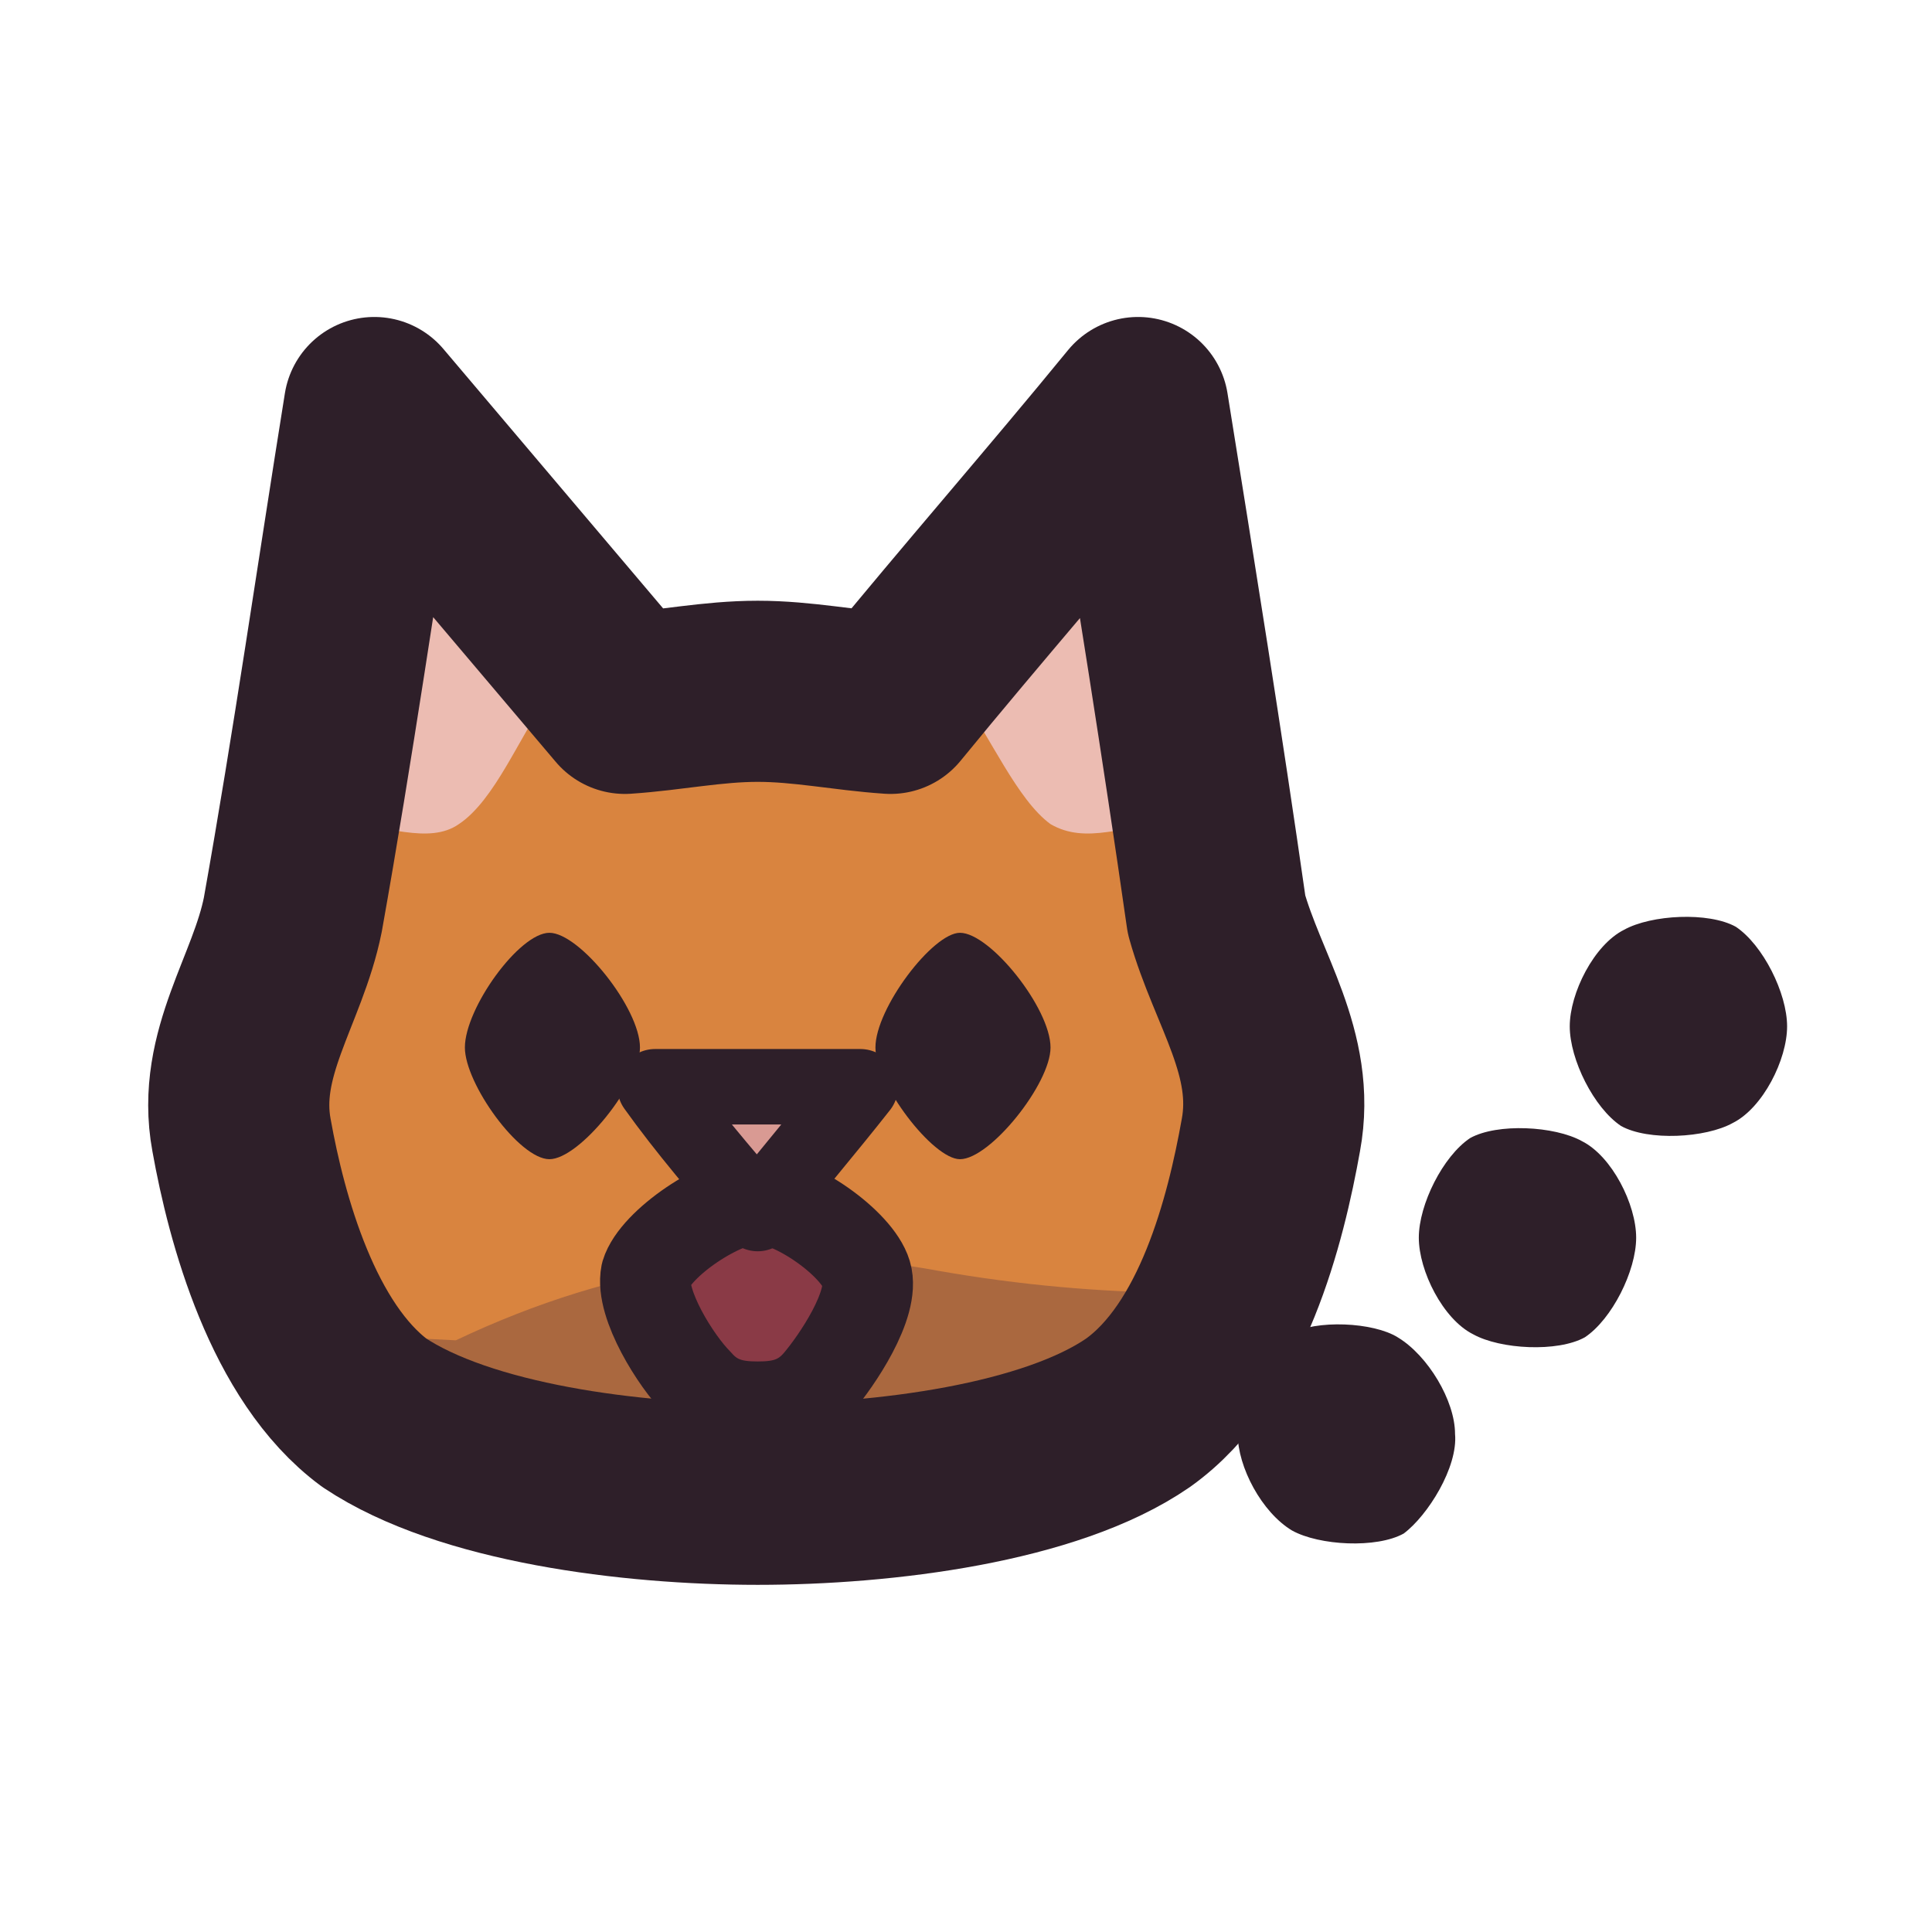
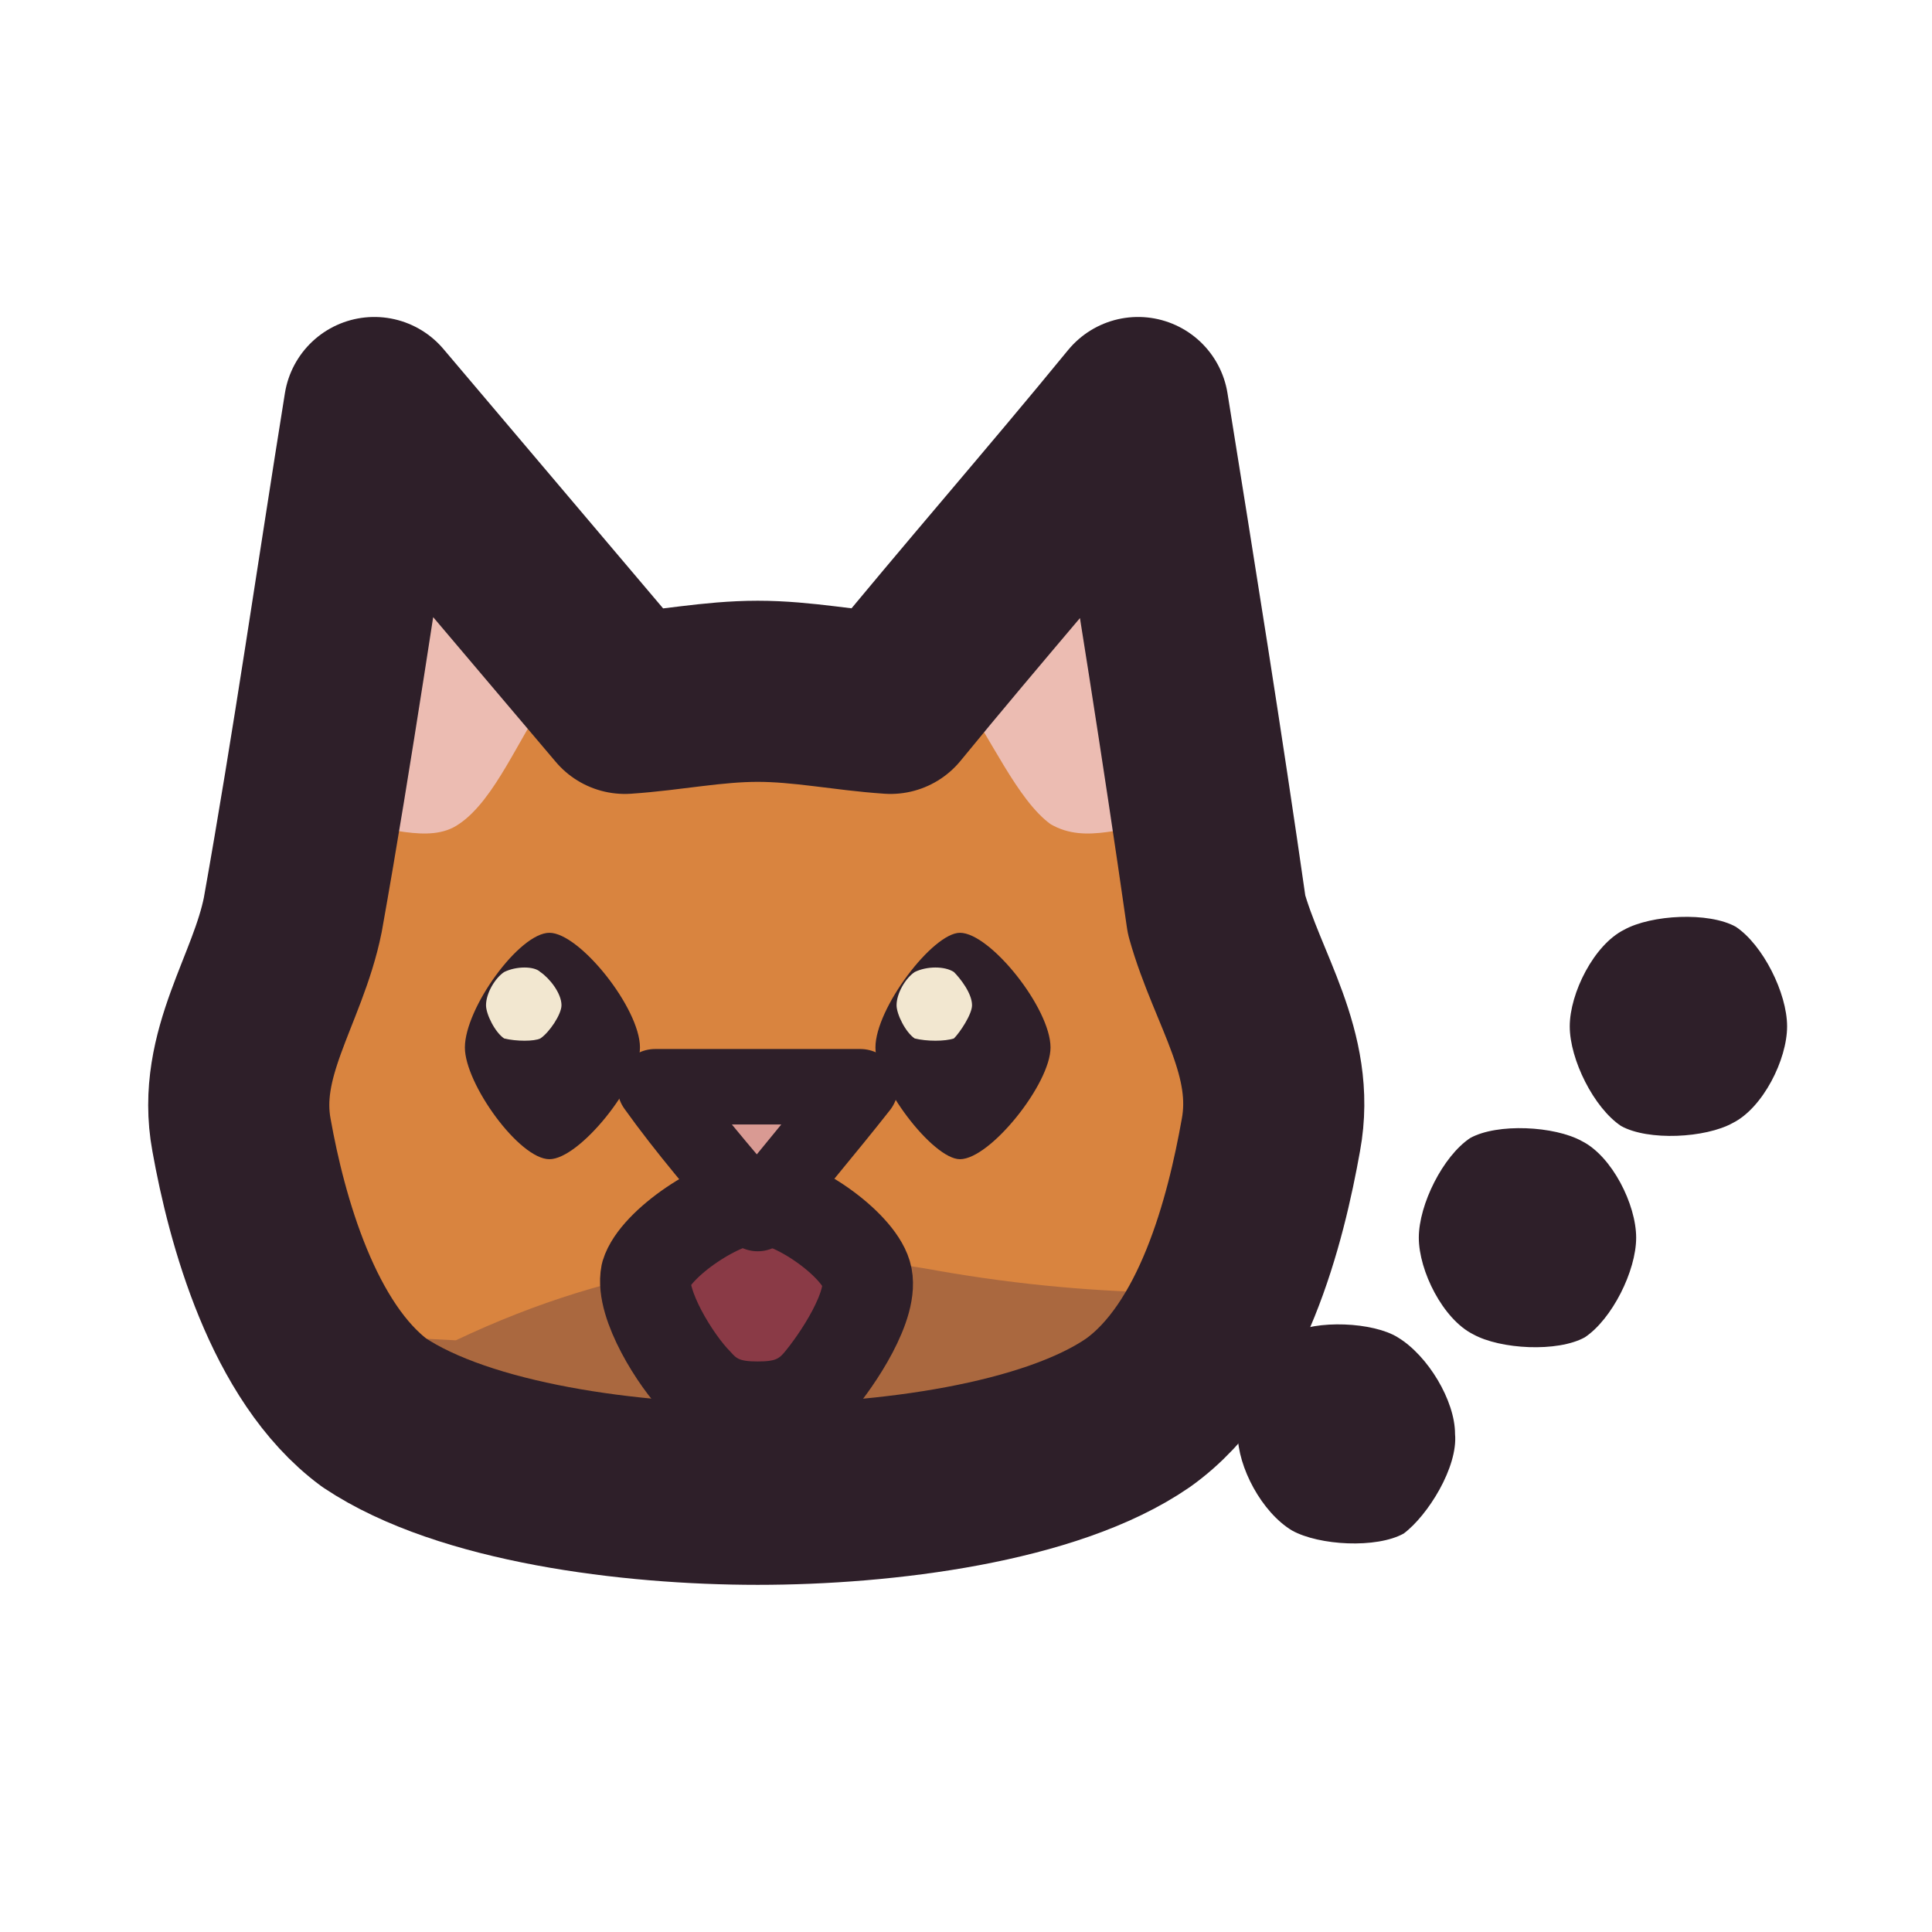
<svg xmlns="http://www.w3.org/2000/svg" viewBox="0 0 64 64" width="64" height="64">
  <defs>
    <clipPath id="icon-meow-silent-clip1">
      <path d="M8 37.6C7.5 34.9 9.2 32.8 9.7 30.3C10.7 24.7 11.5 19.1 12.4 13.5C15.2 16.8 17.9 20 20.7 23.3C22.2 23.2 23.6 22.9 25.1 22.9C26.6 22.9 28 23.2 29.5 23.3C32.2 20 35 16.8 37.7 13.5C38.6 19.1 39.5 24.7 40.3 30.3C41 32.8 42.6 34.9 42.1 37.6C41.6 40.4 40.5 44.8 37.7 46.8C34.8 48.8 29.3 49.5 25.1 49.5C20.9 49.5 15.4 48.8 12.4 46.8C9.7 44.8 8.5 40.4 8 37.6Z" />
    </clipPath>
  </defs>
  <g id="p-head">
    <path d="M8 37.6C7.5 34.9 9.2 32.8 9.7 30.3C10.7 24.7 11.5 19.1 12.4 13.5C15.2 16.8 17.9 20 20.7 23.3C22.2 23.2 23.6 22.9 25.1 22.9C26.6 22.9 28 23.2 29.5 23.3C32.2 20 35 16.8 37.7 13.5C38.6 19.1 39.5 24.7 40.3 30.3C41 32.8 42.6 34.9 42.1 37.6C41.6 40.4 40.5 44.8 37.7 46.8C34.8 48.8 29.3 49.5 25.1 49.5C20.9 49.5 15.4 48.8 12.4 46.8C9.7 44.8 8.5 40.4 8 37.6Z" fill="#d9843f" />
    <path d="M11.4 27.3C12 23.9 12.7 20.6 13.2 17.2C14.9 19.1 16.6 21 18.2 23C17.2 24.4 16.4 26.5 15.2 27.3C14.2 28 12.7 27.3 11.4 27.3Z" fill="#ecbcb2" />
    <path d="M38.7 27.3C38.1 23.9 37.5 20.6 36.8 17.2C35.3 19.1 33.6 21 31.8 23C32.8 24.4 33.7 26.5 34.8 27.3C36 28 37.3 27.3 38.7 27.3Z" fill="#ecbcb2" />
    <path d="M-1 43Q7 44 15.1 44.4Q23.1 40.6 31.1 42.1Q39.1 43.5 47.1 42.2Q55.1 45.1 63.1 44.5L63.1 64L-1 64Z" fill="#3f2541" fill-opacity="0.3" clip-path="url(#icon-meow-silent-clip1)" />
    <path d="M18.2 30.9C19.2 30.9 21.2 33.4 21.2 34.7C21.2 35.9 19.2 38.4 18.2 38.4C17.2 38.4 15.4 35.9 15.4 34.7C15.4 33.4 17.2 30.9 18.2 30.9Z" fill="#2e1f29" />
+     <path d="M18.6 33.3C18.6 33.6 18.2 34.2 17.9 34.4C17.7 34.5 17.1 34.5 16.7 34.4C16.4 34.2 16.1 33.6 16.1 33.3C16.1 32.9 16.4 32.4 16.7 32.2C17.1 32 17.7 32 17.9 32.2C18.2 32.4 18.6 32.9 18.6 33.3Z" fill="#f2e7d0" />
    <path d="M31.8 30.9C32.8 30.9 34.8 33.4 34.8 34.7C34.8 35.9 32.8 38.4 31.8 38.4C30.9 38.4 29 35.9 29 34.7C29 33.4 30.9 30.9 31.8 30.9Z" fill="#2e1f29" />
+     <path d="M32.2 33.3C32.2 33.6 31.8 34.2 31.6 34.4C31.3 34.5 30.7 34.5 30.3 34.4C30 34.2 29.7 33.6 29.7 33.3C29.7 32.9 30 32.4 30.3 32.2C30.7 32 31.3 32 31.6 32.2C31.8 32.4 32.2 32.9 32.2 33.3Z" fill="#f2e7d0" />
    <path d="M25.1 39.7C26.3 39.7 28.4 41.2 28.7 42.2C29 43.2 27.7 45.1 27.1 45.8C26.5 46.5 25.8 46.6 25.1 46.6C24.4 46.6 23.7 46.5 23.1 45.8C22.4 45.1 21.2 43.2 21.4 42.2C21.7 41.2 23.9 39.7 25.1 39.7Z" fill="#8a3a46" />
    <path d="M25.1 39.7C26.3 39.7 28.4 41.2 28.7 42.2C29 43.2 27.7 45.1 27.1 45.8C26.5 46.5 25.8 46.6 25.1 46.6C24.4 46.6 23.7 46.5 23.1 45.8C22.4 45.1 21.2 43.2 21.4 42.2C21.7 41.2 23.9 39.7 25.1 39.7Z" fill="none" stroke="#2e1f29" stroke-width="3" stroke-linecap="round" stroke-linejoin="round" />
    <path d="M21.7 36C23.9 36 26.2 36 28.5 36C27.4 37.4 26.2 38.8 25.1 40.2C23.9 38.8 22.7 37.4 21.7 36Z" fill="#d99a93" />
    <path d="M21.7 36C23.9 36 26.2 36 28.5 36C27.4 37.4 26.2 38.8 25.1 40.2C23.9 38.8 22.7 37.4 21.7 36Z" fill="none" stroke="#2e1f29" stroke-width="2.5" stroke-linecap="round" stroke-linejoin="round" />
    <path d="M8 37.6C7.5 34.9 9.2 32.8 9.7 30.3C10.7 24.7 11.5 19.1 12.4 13.5C15.2 16.8 17.9 20 20.7 23.3C22.2 23.2 23.6 22.9 25.1 22.9C26.6 22.9 28 23.2 29.5 23.3C32.2 20 35 16.8 37.7 13.5C38.6 19.1 39.5 24.7 40.3 30.3C41 32.8 42.6 34.9 42.1 37.6C41.6 40.4 40.5 44.8 37.7 46.8C34.8 48.8 29.3 49.5 25.1 49.5C20.9 49.5 15.4 48.8 12.4 46.8C9.7 44.8 8.5 40.4 8 37.6Z" fill="none" stroke="#2e1f29" stroke-width="6" stroke-linecap="round" stroke-linejoin="round" />
  </g>
  <g id="p-dots">
    <path d="M48.2 47.5C48.3 48.6 47.3 50.2 46.5 50.8C45.6 51.3 43.7 51.2 42.8 50.7C41.8 50.1 41 48.6 41 47.5C40.8 46.4 41.8 44.8 42.7 44.2C43.6 43.7 45.5 43.8 46.3 44.3C47.3 44.9 48.2 46.4 48.2 47.5Z" fill="#2e1f29" />
    <path d="M54.2 41C54.2 42.1 53.4 43.7 52.5 44.3C51.6 44.8 49.7 44.7 48.8 44.2C47.8 43.7 47 42.1 47 41C47 39.9 47.8 38.3 48.7 37.7C49.6 37.2 51.5 37.3 52.4 37.8C53.4 38.3 54.2 39.9 54.2 41Z" fill="#2e1f29" />
    <path d="M59.2 34C59.2 35.1 58.4 36.7 57.4 37.2C56.5 37.7 54.6 37.8 53.7 37.3C52.8 36.7 52 35.1 52 34C52 32.9 52.8 31.3 53.8 30.8C54.7 30.3 56.6 30.2 57.5 30.7C58.4 31.3 59.2 32.9 59.2 34Z" fill="#2e1f29" />
  </g>
</svg>
